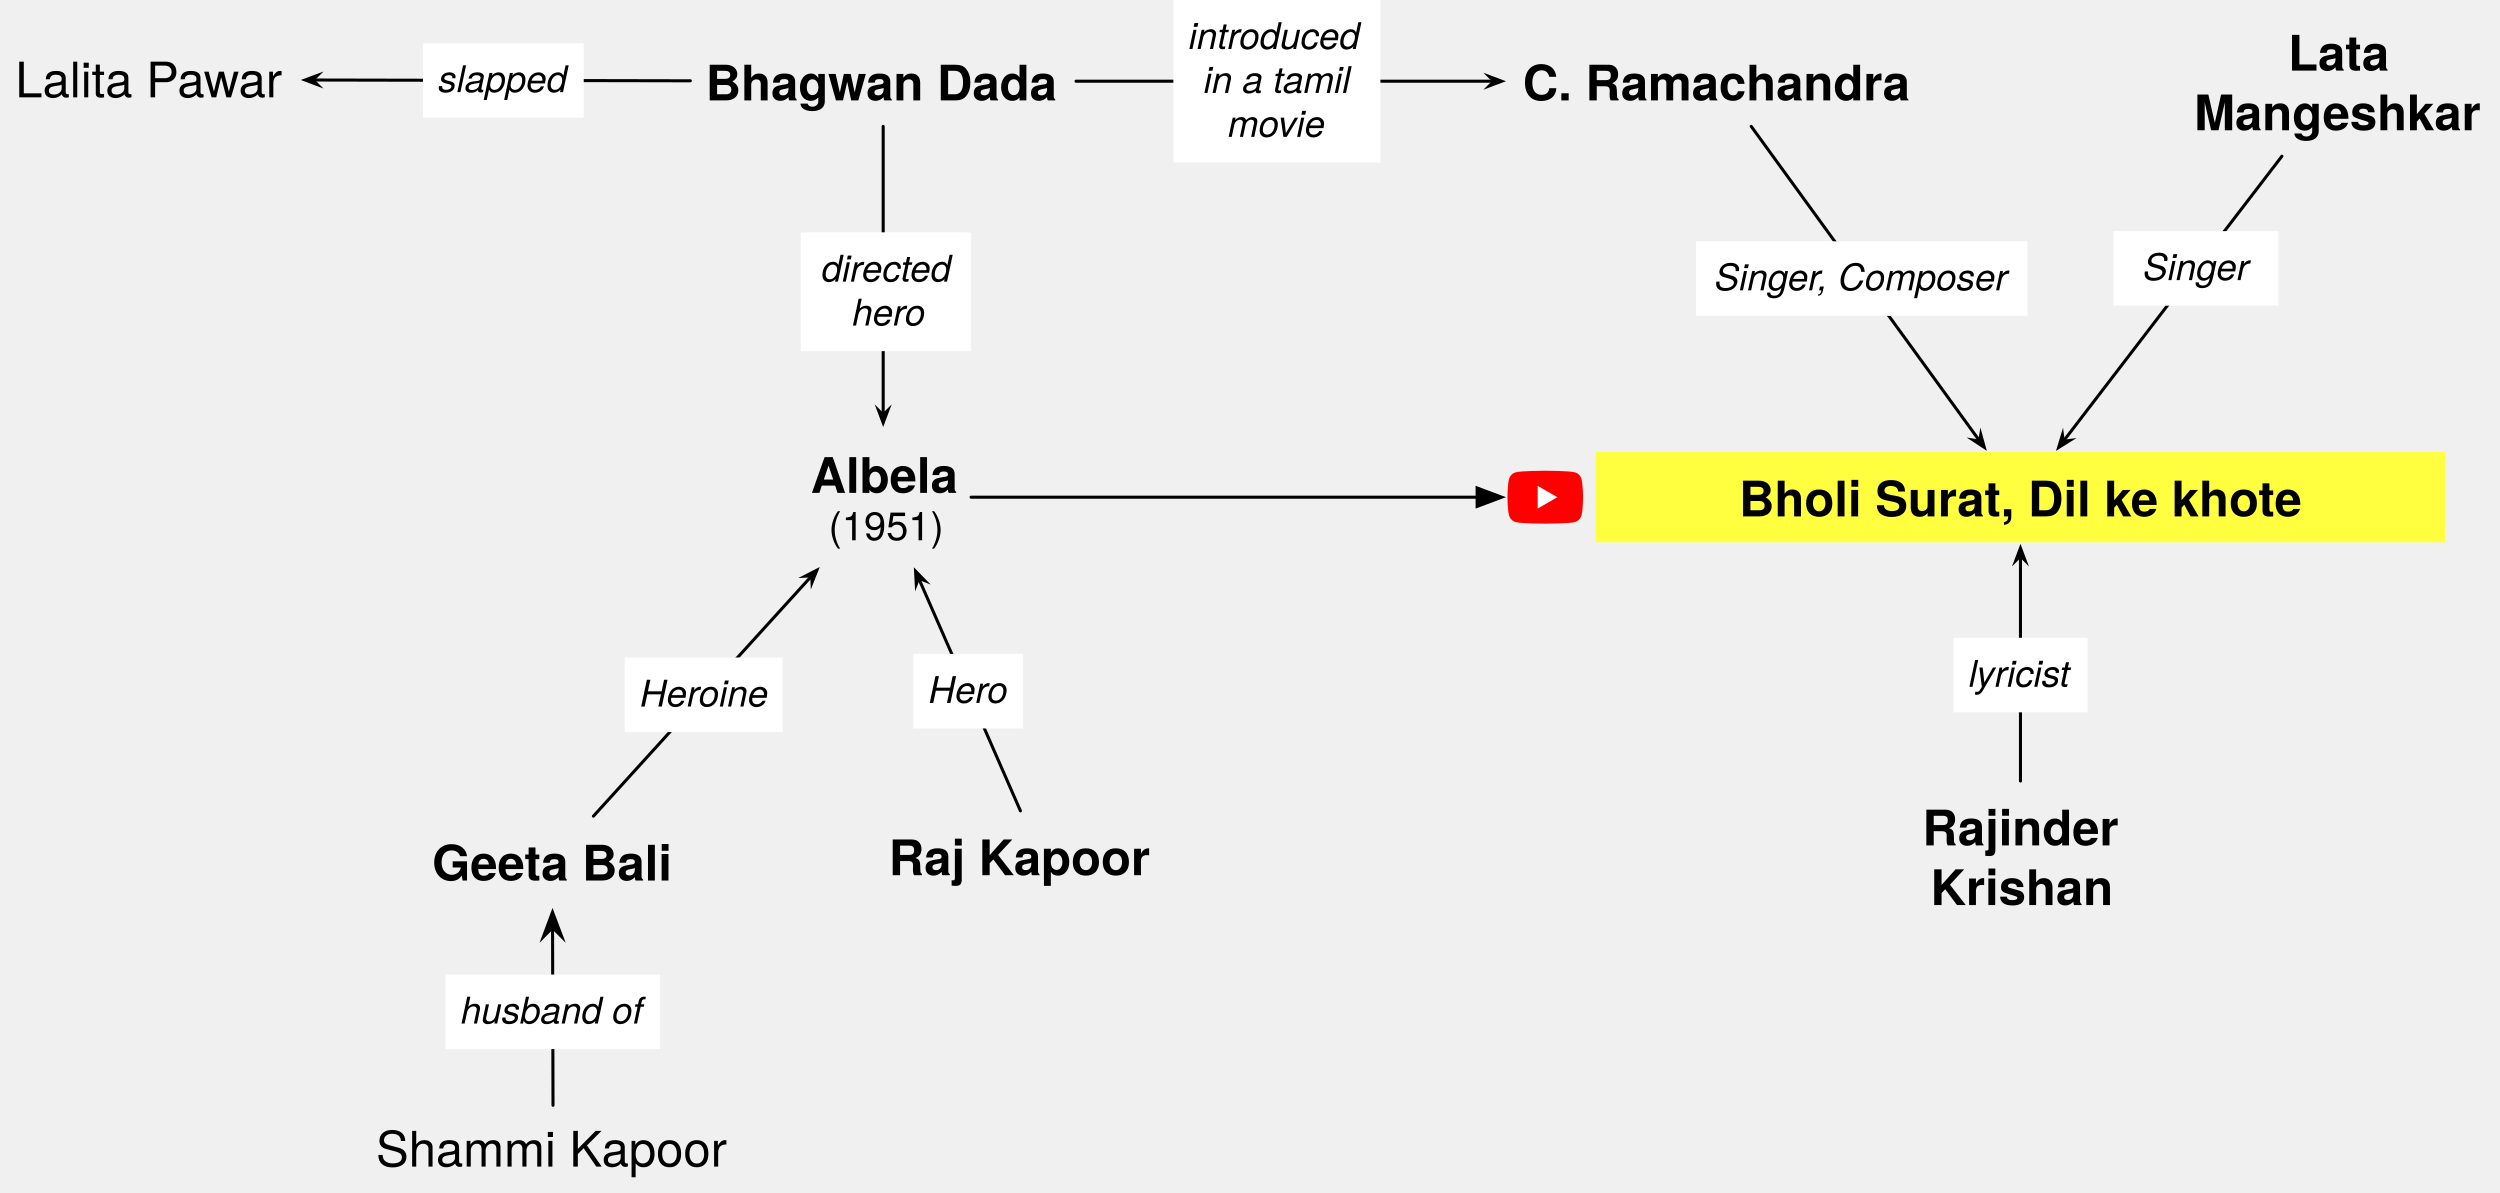
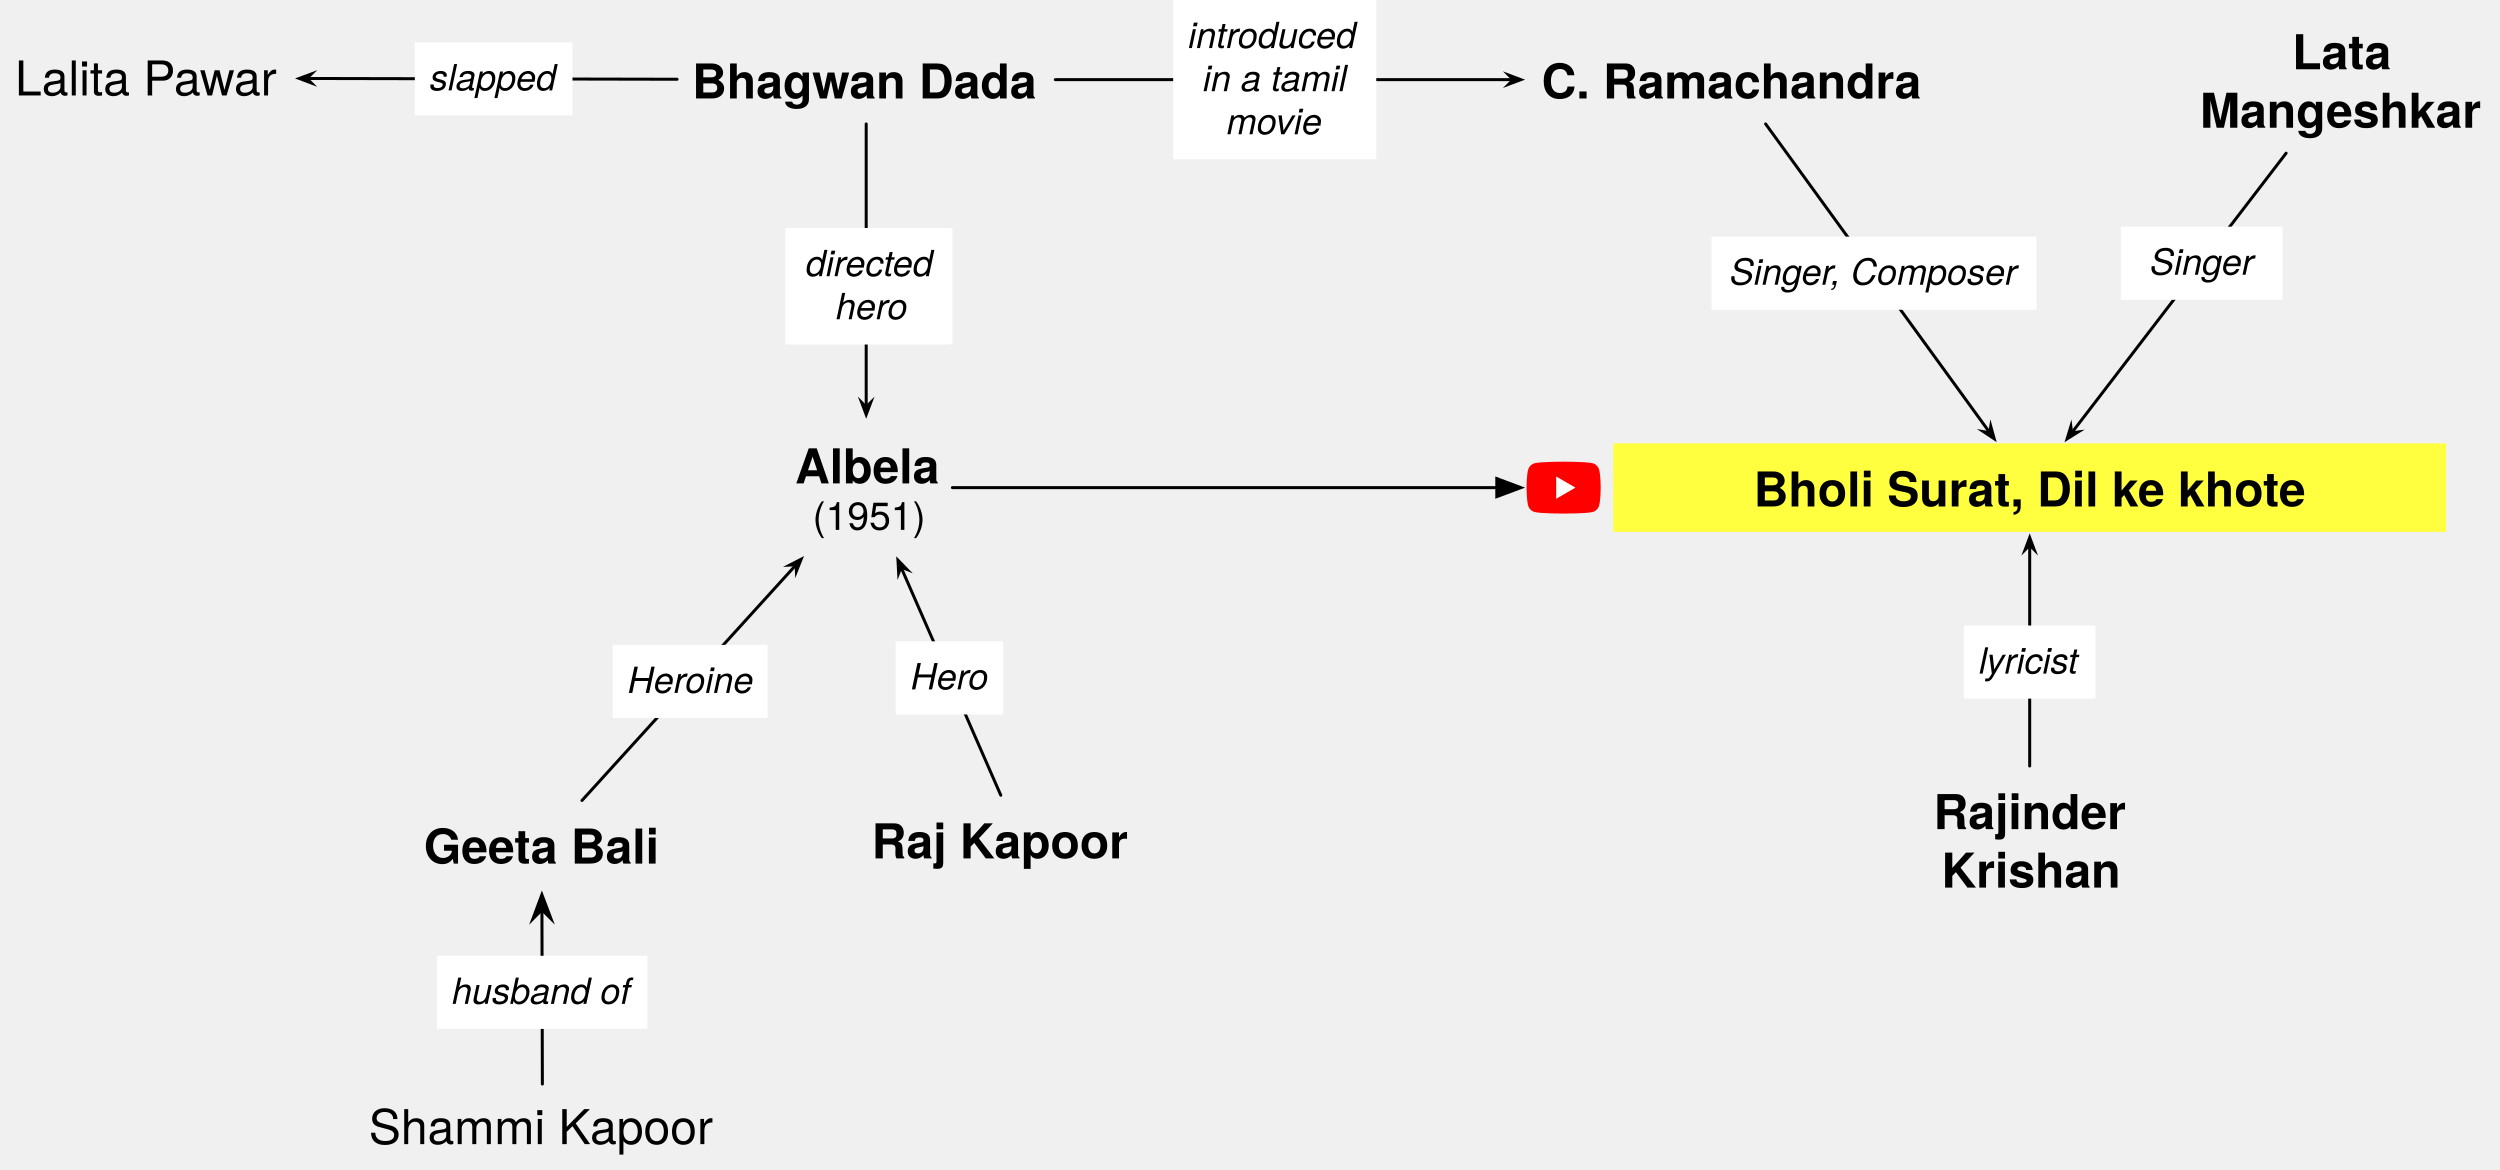
- <svg xmlns="http://www.w3.org/2000/svg" xmlns:xlink="http://www.w3.org/1999/xlink" version="1.1" viewBox="126.823 11.509 815.831 389.139" width="815.831" height="389.139">
+ <svg xmlns="http://www.w3.org/2000/svg" xmlns:xlink="http://www.w3.org/1999/xlink" version="1.1" viewBox="110.823 11.509 831.831 389.139" width="831.831" height="389.139">
  <defs>
    <marker orient="auto" overflow="visible" markerUnits="strokeWidth" id="SharpArrow_Marker" stroke-linejoin="miter" stroke-miterlimit="10" viewBox="-3 -3 7 6" markerWidth="7" markerHeight="6" color="black">
      <g>
        <path d="M 2.5 0 L -1.5 -1.5 L 0 0 L 0 0 L -1.5 1.5 Z" fill="currentColor" stroke="currentColor" stroke-width="1" />
      </g>
    </marker>
    <marker orient="auto" overflow="visible" markerUnits="strokeWidth" id="FilledArrow_Marker" stroke-linejoin="miter" stroke-miterlimit="10" viewBox="-1 -4 10 8" markerWidth="10" markerHeight="8" color="black">
      <g>
        <path d="M 8 0 L 0 -3 L 0 3 Z" fill="currentColor" stroke="currentColor" stroke-width="1" />
      </g>
    </marker>
    <marker orient="auto" overflow="visible" markerUnits="strokeWidth" id="SharpArrow_Marker_2" stroke-linejoin="miter" stroke-miterlimit="10" viewBox="-6 -4 10 8" markerWidth="10" markerHeight="8" color="black">
      <g>
        <path d="M -5 0 L 3 3 L 0 0 L 0 0 L 3 -3 Z" fill="currentColor" stroke="currentColor" stroke-width="1" />
      </g>
    </marker>
  </defs>
-   <g id="Canvas_1" stroke-opacity="1" stroke="none" fill-opacity="1" stroke-dasharray="none" fill="none">
+   <g id="Canvas_1" fill="none" stroke-opacity="1" stroke="none" stroke-dasharray="none" fill-opacity="1">
    <g id="Canvas_1_Layer_1">
      <g id="Graphic_57">
        <a target="_blank" xlink:href="https://en.wikipedia.org/wiki/Bhagwan_Dada">
-           <text transform="translate(357.1084 28.28067)" fill="black">
+           <text transform="translate(341.1084 28.28067)" fill="black">
            <tspan font-family="Helvetica Neue" font-weight="bold" font-size="16" fill="black" x="0" y="16" xml:space="preserve">Bhagwan Dada</tspan>
          </text>
        </a>
      </g>
      <g id="Graphic_53">
        <a target="_blank" xlink:href="https://en.wikipedia.org/wiki/Albela_(1951_film)">
-           <text transform="translate(391.3564 156.3449)" fill="black">
+           <text transform="translate(375.3564 156.3449)" fill="black">
            <tspan font-family="Helvetica Neue" font-weight="bold" font-size="16" fill="black" x="29132252e-20" y="16" xml:space="preserve">Albela</tspan>
            <tspan font-family="Helvetica Neue" font-size="13" fill="black" x="5.857" y="31.464" xml:space="preserve">(1951)</tspan>
          </text>
        </a>
      </g>
      <g id="Line_44">
-         <line x1="415.036" y1="52.745" x2="415.036" y2="146.945" marker-end="url(#SharpArrow_Marker)" stroke="black" stroke-linecap="round" stroke-linejoin="round" stroke-width="1" />
+         <line x1="399.036" y1="52.745" x2="399.036" y2="146.945" marker-end="url(#SharpArrow_Marker)" stroke="black" stroke-linecap="round" stroke-linejoin="round" stroke-width="1" />
      </g>
      <g id="Graphic_42">
-         <rect x="388.142" y="87.401" width="53.788" height="38.672" fill="white" />
-         <text transform="translate(393.1424 92.40092)" fill="black">
+         <rect x="372.142" y="87.401" width="53.788" height="38.672" fill="white" />
+         <text transform="translate(377.1424 92.40092)" fill="black">
          <tspan font-family="Helvetica Neue" font-style="italic" font-size="12" fill="black" x="2309264e-19" y="11" xml:space="preserve">directed</tspan>
          <tspan font-family="Helvetica Neue" font-style="italic" font-size="12" fill="black" x="10.002" y="25.336" xml:space="preserve">hero</tspan>
        </text>
      </g>
      <g id="Graphic_37">
        <a target="_blank" xlink:href="https://en.wikipedia.org/wiki/Geeta_Bali">
-           <text transform="translate(267.8472 282.8477)" fill="black">
+           <text transform="translate(251.8472 282.8477)" fill="black">
            <tspan font-family="Helvetica Neue" font-weight="bold" font-size="16" fill="black" x="0" y="16" xml:space="preserve">Geeta Bali</tspan>
          </text>
        </a>
      </g>
      <g id="Line_33">
-         <line x1="320.471" y1="277.848" x2="391.714" y2="199.43" marker-end="url(#SharpArrow_Marker)" stroke="black" stroke-linecap="round" stroke-linejoin="round" stroke-width="1" />
+         <line x1="304.471" y1="277.848" x2="375.714" y2="199.43" marker-end="url(#SharpArrow_Marker)" stroke="black" stroke-linecap="round" stroke-linejoin="round" stroke-width="1" />
      </g>
      <g id="Graphic_26">
        <a target="_blank" xlink:href="https://www.youtube.com/watch?v=Cb2ef3cUrKU">
          <rect x="647.613" y="159.027" width="277.109" height="29.464" fill="#ffff40" />
          <text transform="translate(652.6126 164.0269)" fill="black">
            <tspan font-family="Helvetica Neue" font-weight="bold" font-size="16" fill="black" x="41.715" y="16" xml:space="preserve">Bholi Surat, Dil ke khote</tspan>
          </text>
        </a>
      </g>
      <g id="Line_23">
-         <line x1="443.716" y1="173.759" x2="608.858" y2="173.759" marker-end="url(#FilledArrow_Marker)" stroke="black" stroke-linecap="round" stroke-linejoin="round" stroke-width="1" />
+         <line x1="427.716" y1="173.759" x2="608.858" y2="173.759" marker-end="url(#FilledArrow_Marker)" stroke="black" stroke-linecap="round" stroke-linejoin="round" stroke-width="1" />
      </g>
      <g id="Graphic_20">
        <a target="_blank" xlink:href="https://en.wikipedia.org/wiki/C._Ramchandra">
          <text transform="translate(623.7578 28.28067)" fill="black">
            <tspan font-family="Helvetica Neue" font-weight="bold" font-size="16" fill="black" x="0" y="16" xml:space="preserve">C. Ramachandra</tspan>
          </text>
        </a>
      </g>
      <g id="Line_15">
        <line x1="698.302" y1="52.745" x2="772.886" y2="155.466" marker-end="url(#SharpArrow_Marker)" stroke="black" stroke-linecap="round" stroke-linejoin="round" stroke-width="1" />
      </g>
      <g id="Graphic_12">
        <rect x="680.312" y="90.249" width="108.112" height="24.336" fill="white" />
        <text transform="translate(685.3117 95.24872)" fill="black">
          <tspan font-family="Helvetica Neue" font-style="italic" font-size="12" fill="black" x="1.056" y="11" xml:space="preserve">Singer, Composer</tspan>
        </text>
      </g>
      <g id="Graphic_11">
        <a target="_blank" xlink:href="https://en.wikipedia.org/wiki/Lata_Mangeshkar">
          <text transform="translate(842.8385 18.54862)" fill="black">
            <tspan font-family="Helvetica Neue" font-weight="bold" font-size="16" fill="black" x="30.664" y="16" xml:space="preserve">Lata  </tspan>
            <tspan font-family="Helvetica Neue" font-weight="bold" font-size="16" fill="black" x="0" y="35.464" xml:space="preserve">Mangeshkar</tspan>
          </text>
        </a>
      </g>
      <g id="Line_10">
        <line x1="871.489" y1="62.477" x2="800.14" y2="155.535" marker-end="url(#SharpArrow_Marker)" stroke="black" stroke-linecap="round" stroke-linejoin="round" stroke-width="1" />
      </g>
      <g id="Graphic_9">
        <rect x="816.515" y="86.932" width="53.788" height="24.336" fill="white" />
        <text transform="translate(821.5155 91.93229)" fill="black">
          <tspan font-family="Helvetica Neue" font-style="italic" font-size="12" fill="black" x="4.674" y="11" xml:space="preserve">Singer</tspan>
        </text>
      </g>
      <g id="Graphic_8">
-         <rect x="330.673" y="226.077" width="51.556" height="24.336" fill="white" />
-         <text transform="translate(335.6725 231.077)" fill="black">
+         <rect x="314.673" y="226.077" width="51.556" height="24.336" fill="white" />
+         <text transform="translate(319.6725 231.077)" fill="black">
          <tspan font-family="Helvetica Neue" font-style="italic" font-size="12" fill="black" x="24513724e-20" y="11" xml:space="preserve">Heroine</tspan>
        </text>
      </g>
      <g id="Graphic_7">
-         <text transform="translate(249.5234 377.1992)" fill="black">
+         <text transform="translate(233.5234 377.1992)" fill="black">
          <tspan font-family="Helvetica Neue" font-size="16" fill="black" x="0" y="15" xml:space="preserve">Shammi Kapoor</tspan>
        </text>
      </g>
      <g id="Line_6">
-         <line x1="307.142" y1="314.212" x2="307.288" y2="372.199" marker-start="url(#SharpArrow_Marker_2)" stroke="black" stroke-linecap="round" stroke-linejoin="round" stroke-width="1" />
+         <line x1="291.142" y1="314.212" x2="291.288" y2="372.199" marker-start="url(#SharpArrow_Marker_2)" stroke="black" stroke-linecap="round" stroke-linejoin="round" stroke-width="1" />
      </g>
      <g id="Graphic_5">
-         <rect x="272.199" y="329.529" width="70.024" height="24.336" fill="white" />
-         <text transform="translate(277.1988 334.529)" fill="black">
+         <rect x="256.199" y="329.529" width="70.024" height="24.336" fill="white" />
+         <text transform="translate(261.1988 334.529)" fill="black">
          <tspan font-family="Helvetica Neue" font-style="italic" font-size="12" fill="black" x="6252776e-19" y="11" xml:space="preserve">husband of</tspan>
        </text>
      </g>
      <g id="Group_2">
        <g id="Graphic_4">
          <a target="_blank" xlink:href="https://www.youtube.com/watch?v=cbErQRZZNKY">
            <path d="M 642.909 167.822 C 642.625 166.76 641.79 165.925 640.729 165.641 C 638.806 165.125 631.091 165.125 631.091 165.125 C 631.091 165.125 623.377 165.125 621.454 165.641 C 620.392 165.925 619.558 166.76 619.274 167.822 C 618.758 169.745 618.758 173.759 618.758 173.759 C 618.758 173.759 618.758 177.773 619.274 179.696 C 619.558 180.758 620.392 181.593 621.454 181.877 C 623.377 182.393 631.091 182.393 631.091 182.393 C 631.091 182.393 638.806 182.393 640.729 181.877 C 641.79 181.593 642.625 180.758 642.909 179.696 C 643.425 177.773 643.425 173.759 643.425 173.759 C 643.425 173.759 643.423 169.745 642.909 167.822 Z" fill="red" />
          </a>
        </g>
        <g id="Graphic_3">
          <a target="_blank" xlink:href="https://www.youtube.com/watch?v=cbErQRZZNKY">
            <path d="M 628.622 177.459 L 635.031 173.759 L 628.622 170.06 Z" fill="white" />
          </a>
        </g>
      </g>
      <g id="Graphic_58">
        <a target="_blank" xlink:href="https://en.wikipedia.org/wiki/Raj_Kapoor">
-           <text transform="translate(416.8607 281.1189)" fill="black">
+           <text transform="translate(400.8607 281.1189)" fill="black">
            <tspan font-family="Helvetica Neue" font-weight="bold" font-size="16" fill="black" x="0" y="16" xml:space="preserve">Raj Kapoor</tspan>
          </text>
        </a>
      </g>
      <g id="Line_59">
-         <line x1="459.821" y1="276.119" x2="426.607" y2="200.204" marker-end="url(#SharpArrow_Marker)" stroke="black" stroke-linecap="round" stroke-linejoin="round" stroke-width="1" />
+         <line x1="443.821" y1="276.119" x2="410.607" y2="200.204" marker-end="url(#SharpArrow_Marker)" stroke="black" stroke-linecap="round" stroke-linejoin="round" stroke-width="1" />
      </g>
      <g id="Graphic_60">
-         <rect x="424.844" y="224.893" width="35.776" height="24.336" fill="white" />
-         <text transform="translate(429.8441 229.8928)" fill="black">
+         <rect x="408.844" y="224.893" width="35.776" height="24.336" fill="white" />
+         <text transform="translate(413.8441 229.8928)" fill="black">
          <tspan font-family="Helvetica Neue" font-style="italic" font-size="12" fill="black" x="8295586e-19" y="11" xml:space="preserve">Hero</tspan>
        </text>
      </g>
      <g id="Graphic_63">
        <a target="_blank" xlink:href="https://en.wikipedia.org/wiki/Patanga_(1949_film)">
          <text transform="translate(751.9513 271.3868)" fill="black">
            <tspan font-family="Helvetica Neue" font-weight="bold" font-size="16" fill="black" x="2.224" y="16" xml:space="preserve">Rajinder </tspan>
            <tspan font-family="Helvetica Neue" font-weight="bold" font-size="16" fill="black" x="4.888" y="35.464" xml:space="preserve">Krishan</tspan>
          </text>
        </a>
      </g>
      <g id="Line_64">
        <line x1="786.167" y1="266.387" x2="786.167" y2="192.891" marker-end="url(#SharpArrow_Marker)" stroke="black" stroke-linecap="round" stroke-linejoin="round" stroke-width="1" />
      </g>
      <g id="Graphic_65">
-         <rect x="389.928" y="87.401" width="53.788" height="38.672" fill="white" />
-         <text transform="translate(394.9284 92.40092)" fill="black">
+         <rect x="373.928" y="87.401" width="53.788" height="38.672" fill="white" />
+         <text transform="translate(378.9284 92.40092)" fill="black">
          <tspan font-family="Helvetica Neue" font-style="italic" font-size="12" fill="black" x="2309264e-19" y="11" xml:space="preserve">directed</tspan>
          <tspan font-family="Helvetica Neue" font-style="italic" font-size="12" fill="black" x="10.002" y="25.336" xml:space="preserve">hero</tspan>
        </text>
      </g>
      <g id="Graphic_66">
        <rect x="764.289" y="219.637" width="43.756" height="24.336" fill="white" />
        <text transform="translate(769.2893 224.6365)" fill="black">
          <tspan font-family="Helvetica Neue" font-style="italic" font-size="12" fill="black" x="61106675e-20" y="11" xml:space="preserve">lyricist</tspan>
        </text>
      </g>
      <g id="Line_67">
-         <line x1="477.964" y1="38.013" x2="614.358" y2="38.013" marker-end="url(#SharpArrow_Marker)" stroke="black" stroke-linecap="round" stroke-linejoin="round" stroke-width="1" />
+         <line x1="461.964" y1="38.013" x2="614.358" y2="38.013" marker-end="url(#SharpArrow_Marker)" stroke="black" stroke-linecap="round" stroke-linejoin="round" stroke-width="1" />
      </g>
      <g id="Graphic_68">
-         <rect x="509.725" y="11.509" width="67.576" height="53.008" fill="white" />
-         <text transform="translate(514.7255 16.50873)" fill="black">
+         <rect x="501.175" y="11.509" width="67.576" height="53.008" fill="white" />
+         <text transform="translate(506.1746 16.50873)" fill="black">
          <tspan font-family="Helvetica Neue" font-style="italic" font-size="12" fill="black" x="4654055e-19" y="11" xml:space="preserve">introduced</tspan>
          <tspan font-family="Helvetica Neue" font-style="italic" font-size="12" fill="black" x="4.89" y="25.336" xml:space="preserve">in a tamil</tspan>
          <tspan font-family="Helvetica Neue" font-style="italic" font-size="12" fill="black" x="12.792" y="39.672" xml:space="preserve">movie</tspan>
        </text>
      </g>
      <g id="Graphic_69">
-         <text transform="translate(131.8232 28.28067)" fill="black">
+         <text transform="translate(115.8232 28.28067)" fill="black">
          <tspan font-family="Helvetica Neue" font-size="16" fill="black" x="14210855e-20" y="15" xml:space="preserve">Lalita Pawar</tspan>
        </text>
      </g>
      <g id="Line_70">
-         <line x1="352.108" y1="37.879" x2="228.903" y2="37.618" marker-end="url(#SharpArrow_Marker)" stroke="black" stroke-linecap="round" stroke-linejoin="round" stroke-width="1" />
+         <line x1="336.108" y1="37.879" x2="212.903" y2="37.618" marker-end="url(#SharpArrow_Marker)" stroke="black" stroke-linecap="round" stroke-linejoin="round" stroke-width="1" />
      </g>
      <g id="Graphic_71">
-         <rect x="264.849" y="25.582" width="52.456" height="24.336" fill="white" />
-         <text transform="translate(269.8493 30.58163)" fill="black">
+         <rect x="248.849" y="25.582" width="52.456" height="24.336" fill="white" />
+         <text transform="translate(253.8493 30.58163)" fill="black">
          <tspan font-family="Helvetica Neue" font-style="italic" font-size="12" fill="black" x="0" y="11" xml:space="preserve">slapped</tspan>
        </text>
      </g>
    </g>
  </g>
</svg>
